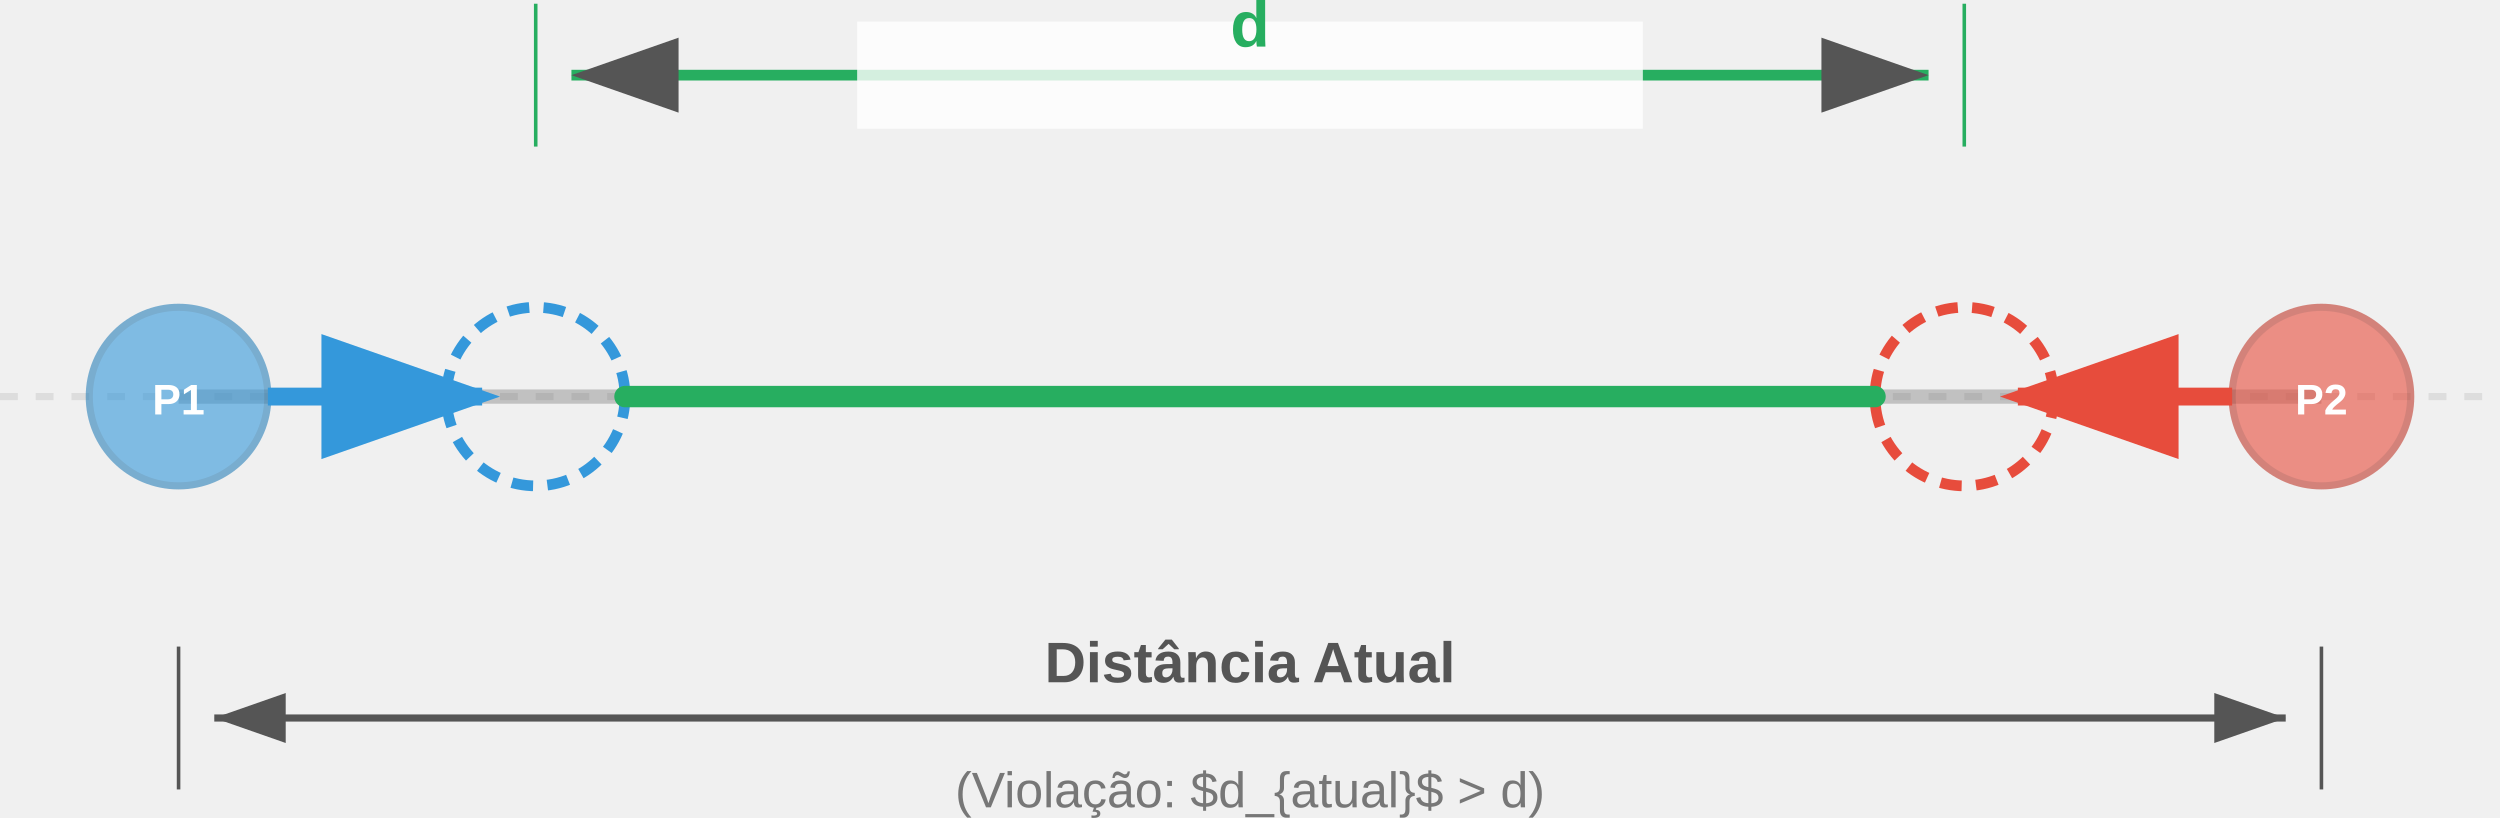
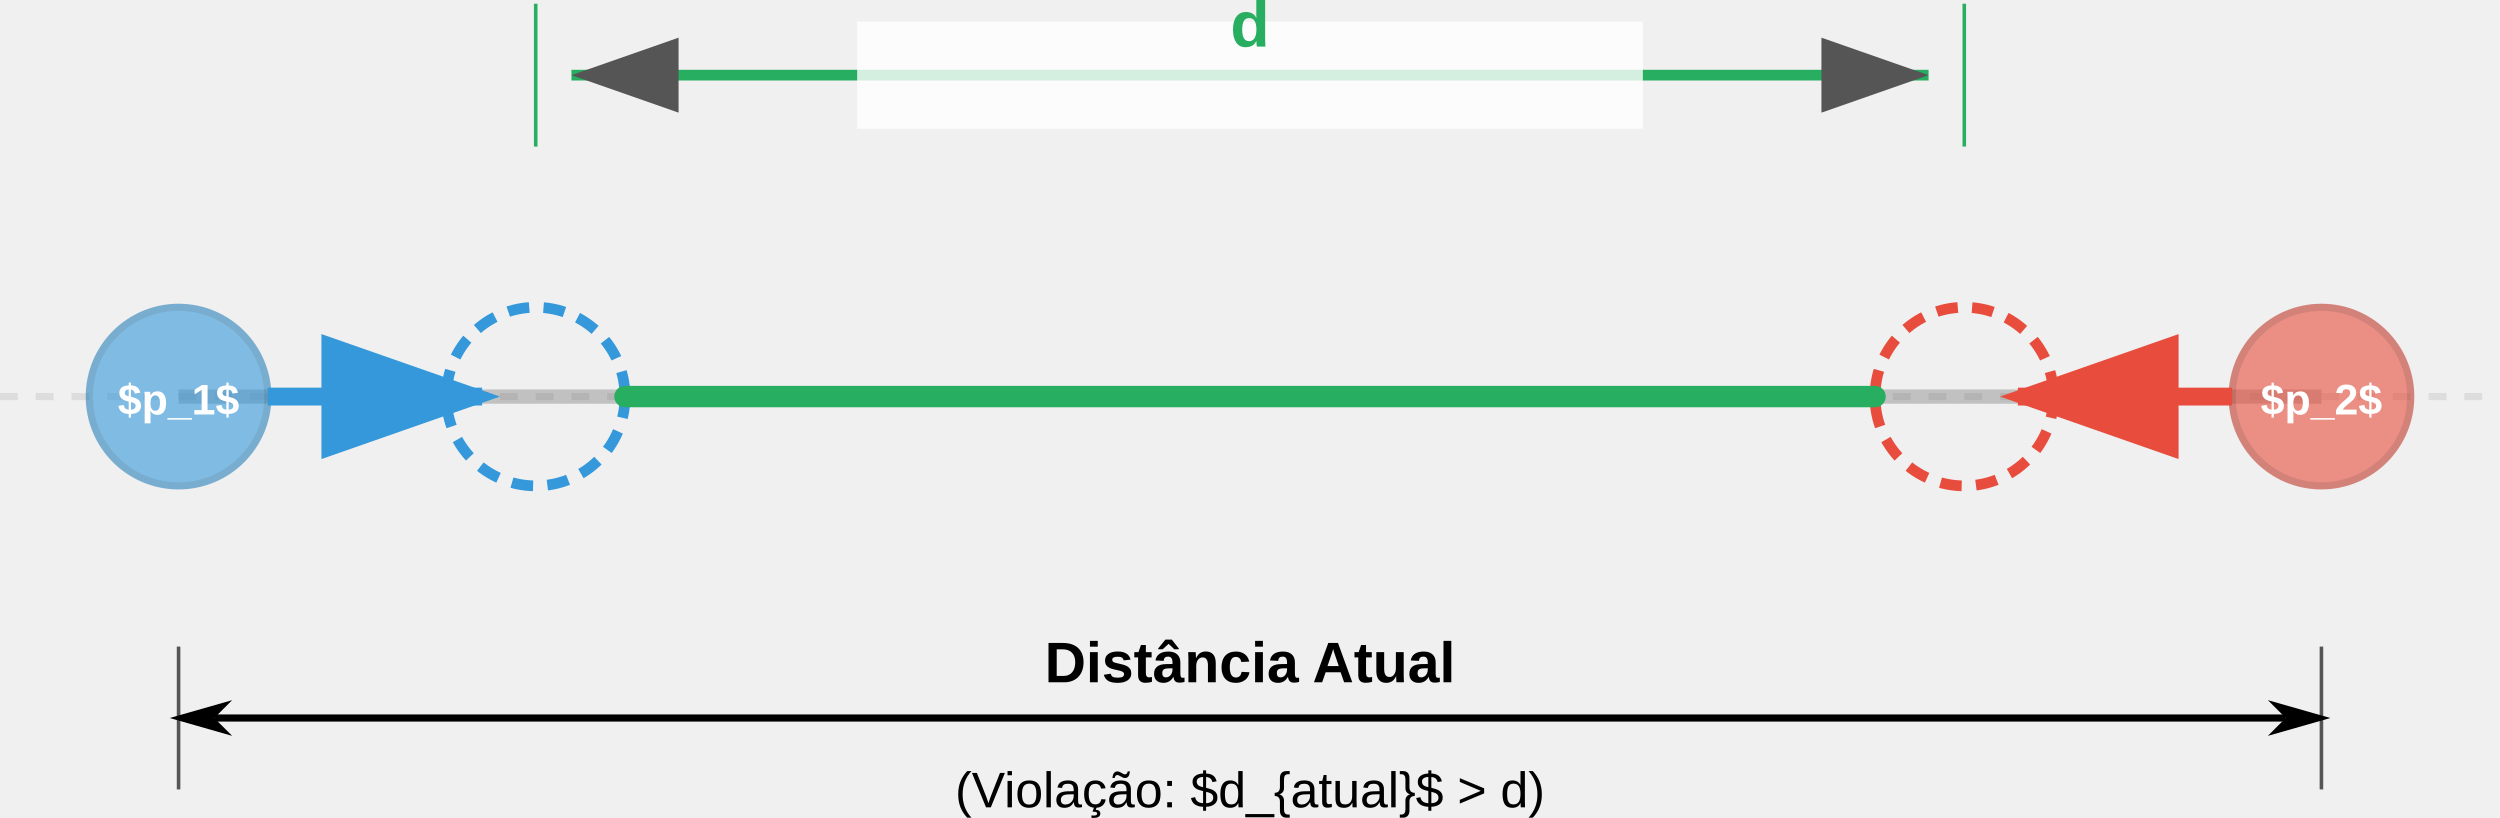
<svg xmlns="http://www.w3.org/2000/svg" width="700" height="229.01" viewBox="0 0 700 229.01" version="1.1" id="svg20">
  <defs id="defs4">
+     <marker style="overflow:visible" id="marker1473" refX="0" refY="0" orient="auto-start-reverse" markerWidth="8.75" markerHeight="5" viewBox="0 0 8.75 5" preserveAspectRatio="xMidYMid">
+       <path style="fill:context-stroke;fill-rule:evenodd;stroke:none" d="M 0,0 5,-5 -12.5,0 5,5 Z" id="path1471" transform="scale(-0.5)" />
+     </marker>
+     <marker style="overflow:visible" id="Arrow1L" refX="0" refY="0" orient="auto-start-reverse" markerWidth="8.75" markerHeight="5" viewBox="0 0 8.75 5" preserveAspectRatio="xMidYMid">
+       <path style="fill:context-stroke;fill-rule:evenodd;stroke:none" d="M 0,0 5,-5 -12.5,0 5,5 Z" id="arrow1L" transform="scale(-0.5)" />
+     </marker>
    <marker id="arrowhead-blue" markerWidth="10" markerHeight="7" refX="9" refY="3.5" orient="auto">
-       <polygon points="0,7 0,0 10,3.5 " fill="#3498db" id="polygon1" />
+       <polygon points="10,3.5 0,7 0,0 " fill="#3498db" id="polygon1" />
    </marker>
    <marker id="arrowhead-red" markerWidth="10" markerHeight="7" refX="9" refY="3.5" orient="auto">
-       <polygon points="0,7 0,0 10,3.5 " fill="#e74c3c" id="polygon2" />
+       <polygon points="10,3.5 0,7 0,0 " fill="#e74c3c" id="polygon2" />
    </marker>
    <marker id="arrowhead-dim" markerWidth="10" markerHeight="7" refX="0" refY="3.5" orient="auto">
-       <polygon points="10,7 10,0 0,3.5 " fill="#555555" id="polygon3" />
+       <polygon points="0,3.5 10,7 10,0 " fill="#555555" id="polygon3" />
    </marker>
    <marker id="arrowhead-dim-end" markerWidth="10" markerHeight="7" refX="10" refY="3.5" orient="auto">
-       <polygon points="0,7 0,0 10,3.5 " fill="#555555" id="polygon4" />
+       <polygon points="0,0 10,3.5 0,7 " fill="#555555" id="polygon4" />
    </marker>
  </defs>
  <pattern id="grid" width="50" height="50" patternUnits="userSpaceOnUse">
    <path d="M 50 0 L 0 0 0 50" fill="none" stroke="#f0f0f0" stroke-width="1" id="path4" />
  </pattern>
  <line x1="0" y1="111.043" x2="700" y2="111.043" stroke="#dddddd" stroke-width="2" stroke-dasharray="5, 5" id="line5" />
  <line x1="50" y1="111.043" x2="650" y2="111.043" stroke="#555555" stroke-width="4" opacity="0.3" id="line6" />
  <circle cx="50" cy="111.043" r="25" fill="#3498db" opacity="0.6" stroke="#2980b9" stroke-width="2" id="circle6" />
-   <text x="50" y="116.043" text-anchor="middle" alignment-baseline="middle" font-family="Arial" font-weight="bold" fill="#ffffff" id="text6">P1</text>
+   <text x="50" y="116.043" text-anchor="middle" alignment-baseline="middle" font-family="Arial" font-weight="bold" fill="#ffffff" id="text6">$p_1$</text>
  <circle cx="650" cy="111.043" r="25" fill="#e74c3c" opacity="0.6" stroke="#c0392b" stroke-width="2" id="circle7" />
-   <text x="650" y="116.043" text-anchor="middle" alignment-baseline="middle" font-family="Arial" font-weight="bold" fill="#ffffff" id="text8">P2</text>
+   <text x="650" y="116.043" text-anchor="middle" alignment-baseline="middle" font-family="Arial" font-weight="bold" fill="#ffffff" id="text8">$p_2$</text>
  <circle cx="150" cy="111.043" r="25" fill="none" stroke="#3498db" stroke-width="3" stroke-dasharray="6, 4" id="circle9" />
  <circle cx="550" cy="111.043" r="25" fill="none" stroke="#e74c3c" stroke-width="3" stroke-dasharray="6, 4" id="circle10" />
  <line x1="175" y1="111.043" x2="525" y2="111.043" stroke="#27ae60" stroke-width="6" stroke-linecap="round" id="line10" />
  <line x1="75" y1="111.043" x2="135" y2="111.043" stroke="#3498db" stroke-width="5" marker-end="url(#arrowhead-blue)" id="line11" />
  <line x1="625" y1="111.043" x2="565" y2="111.043" stroke="#e74c3c" stroke-width="5" marker-end="url(#arrowhead-red)" id="line12" />
  <line x1="50" y1="181.043" x2="50" y2="221.043" stroke="#555555" stroke-width="1" id="line13" />
  <line x1="650" y1="181.043" x2="650" y2="221.043" stroke="#555555" stroke-width="1" id="line14" />
-   <line x1="60" y1="201.043" x2="640" y2="201.043" stroke="#555555" stroke-width="2" marker-start="url(#arrowhead-dim)" marker-end="url(#arrowhead-dim-end)" id="line15" />
-   <text x="350" y="191.043" text-anchor="middle" font-family="Arial" font-size="16px" fill="#555555" font-weight="bold" id="text15">Distância Atual</text>
-   <text x="350" y="226.043" text-anchor="middle" font-family="Arial" font-size="14px" fill="#777777" id="text16">(Violação: $d_{atual}$ &gt; d)</text>
+   <line x1="60" y1="201.043" x2="640" y2="201.043" stroke="#555555" stroke-width="2" marker-start="url(#arrowhead-dim)" marker-end="url(#arrowhead-dim-end)" id="line15" style="stroke:#000000;stroke-opacity:1;marker-start:url(#marker1473);marker-end:url(#Arrow1L)" />
+   <text x="350" y="191.043" text-anchor="middle" font-family="Arial" font-size="16px" fill="#555555" font-weight="bold" id="text15" style="fill:#000000;fill-opacity:1">Distância Atual</text>
+   <text x="350" y="226.043" text-anchor="middle" font-family="Arial" font-size="14px" fill="#777777" id="text16" style="fill:#000000;fill-opacity:1">(Violação: $d_{atual}$ &gt; d)</text>
  <line x1="150" y1="41.043" x2="150" y2="1.043" stroke="#27ae60" stroke-width="1" id="line16" />
  <line x1="550" y1="41.043" x2="550" y2="1.043" stroke="#27ae60" stroke-width="1" id="line17" />
  <line x1="160" y1="21.043" x2="540" y2="21.043" stroke="#27ae60" stroke-width="3" marker-start="url(#arrowhead-dim)" marker-end="url(#arrowhead-dim-end)" id="line18" />
  <rect x="240" y="6.043" width="220" height="30" fill="#ffffff" opacity="0.8" id="rect18" />
  <text x="350" y="13.043" text-anchor="middle" font-family="Arial" font-size="18px" fill="#27ae60" font-weight="bold" id="text18">d</text>
</svg>
